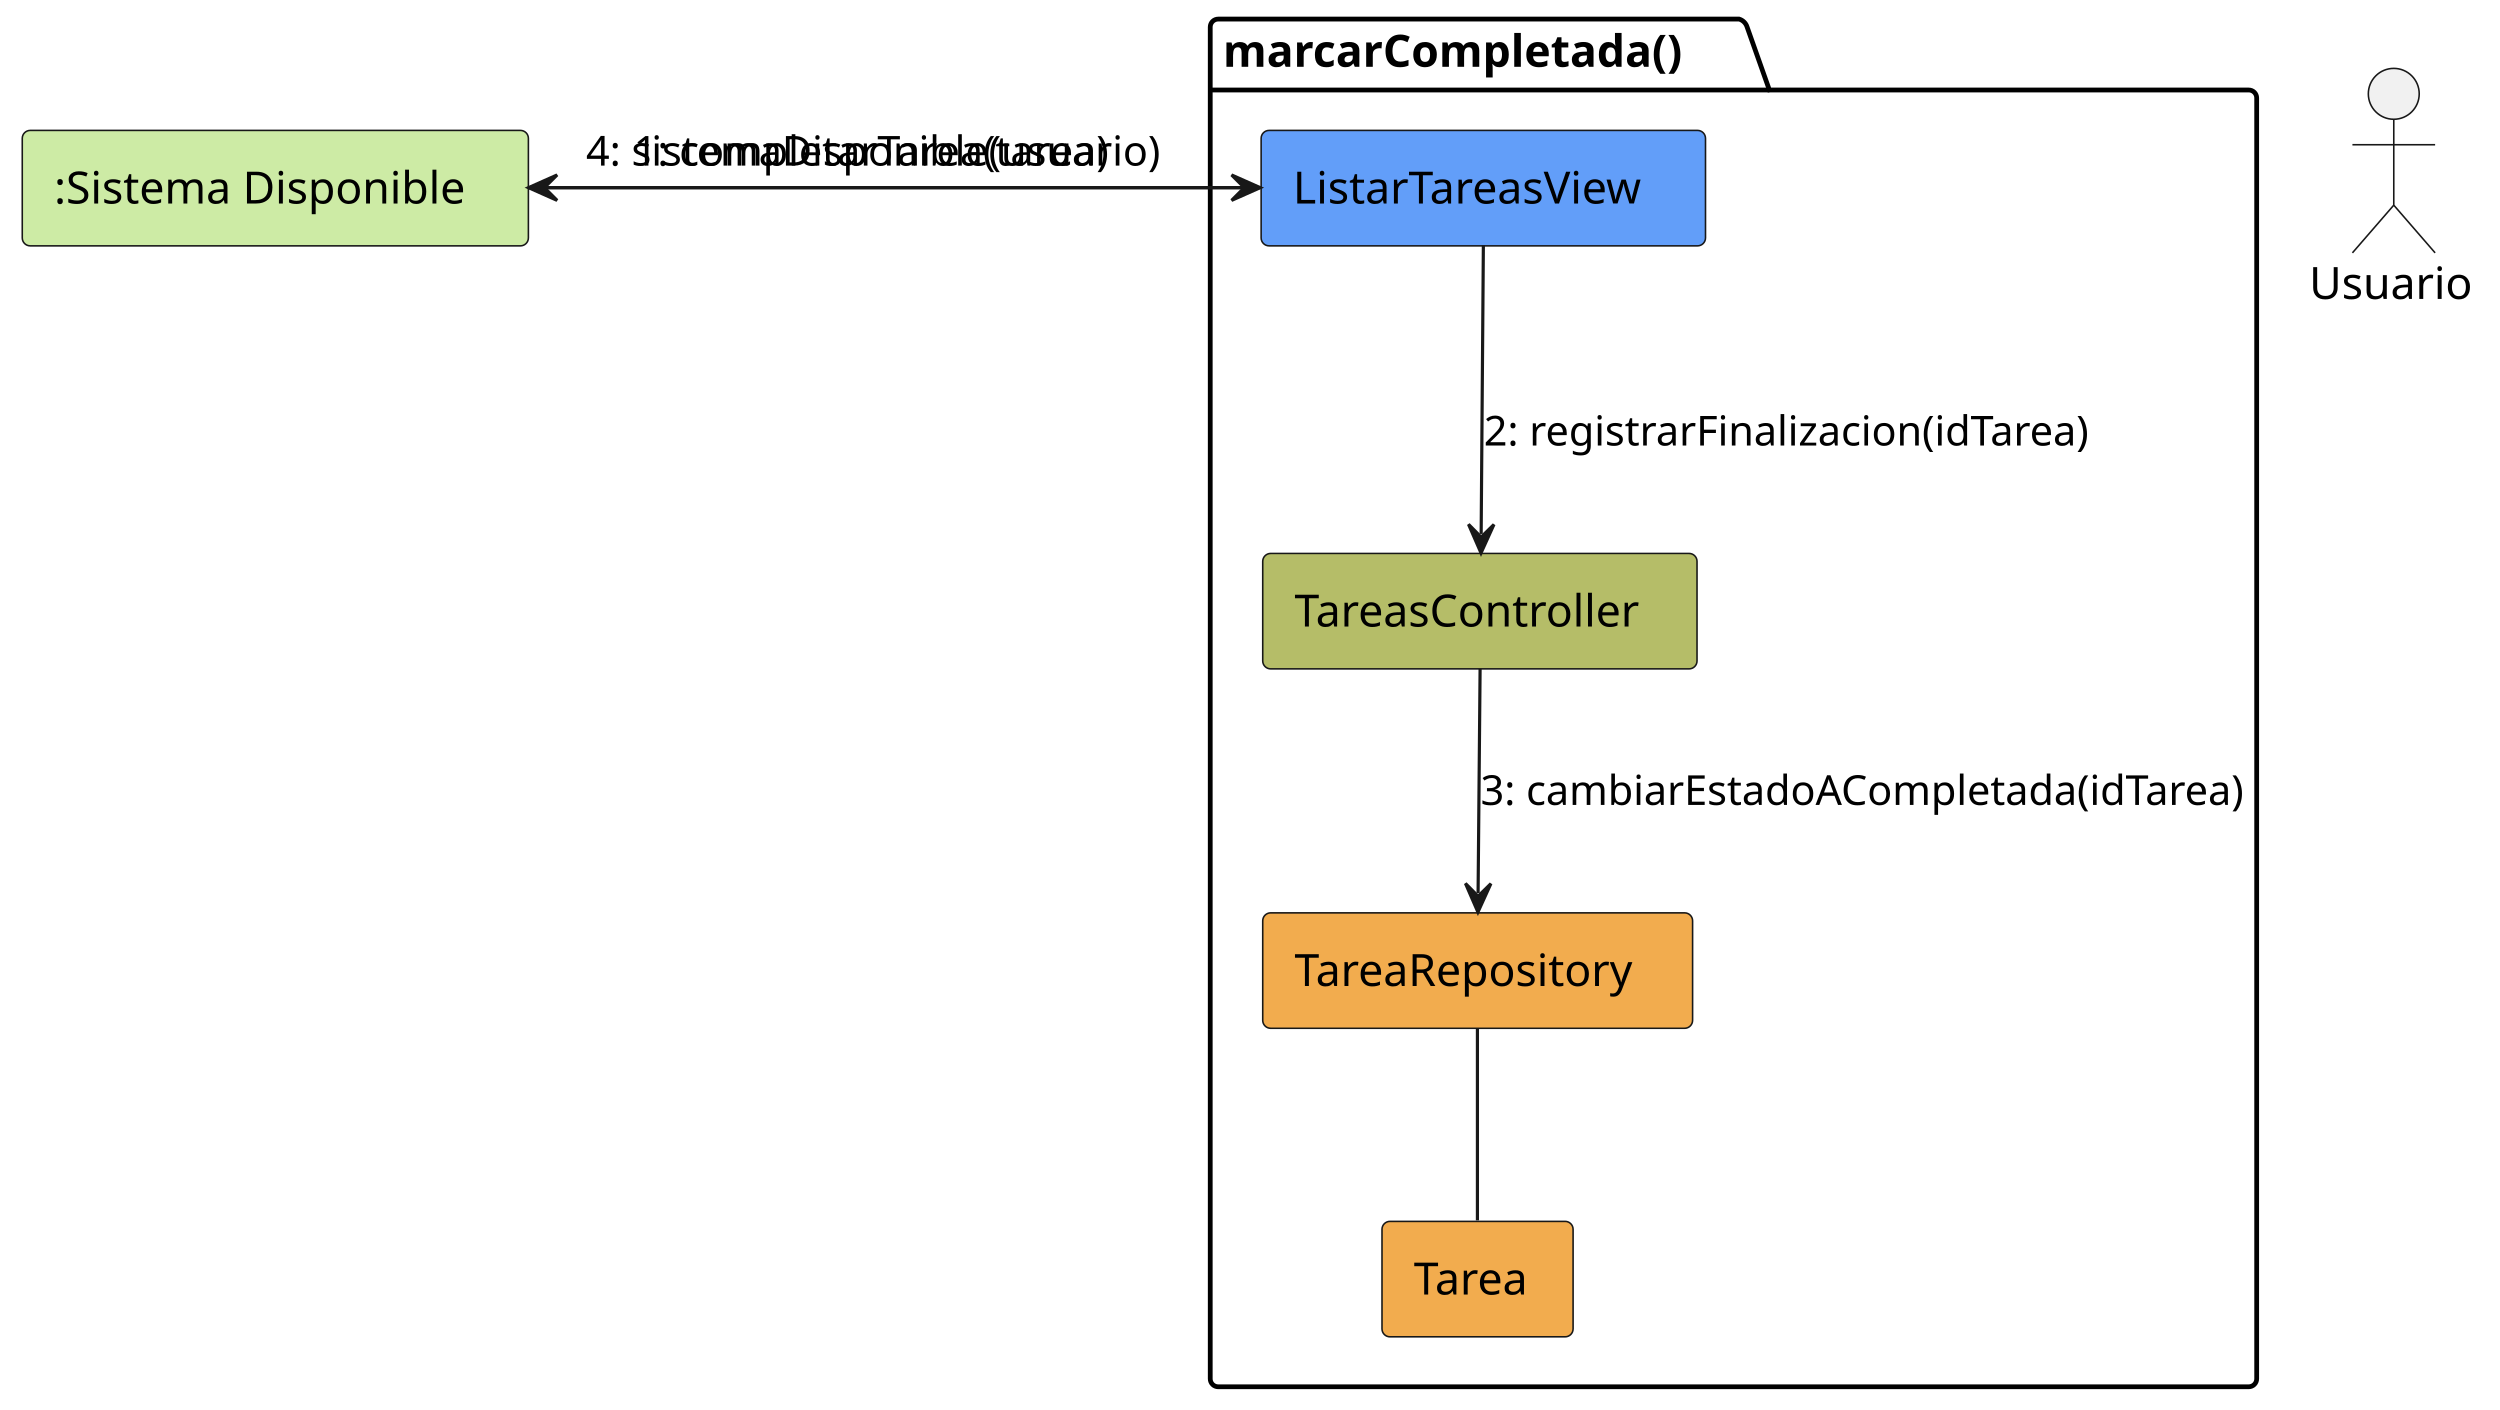
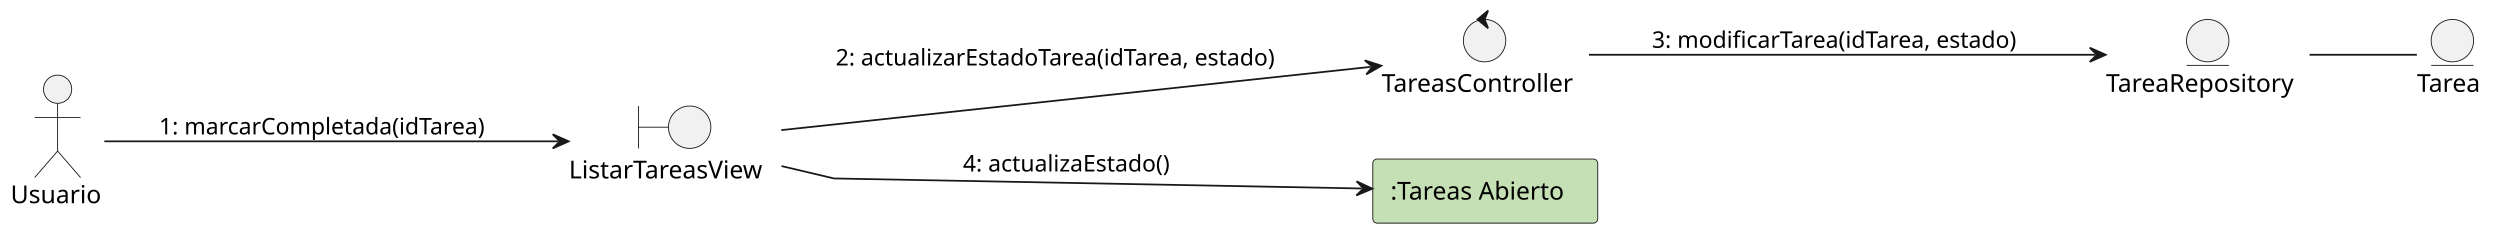
- <svg xmlns="http://www.w3.org/2000/svg" contentStyleType="text/css" data-diagram-type="DESCRIPTION" height="443px" preserveAspectRatio="none" style="width:786px;height:443px;background:#FFFFFF;" version="1.1" viewBox="0 0 786 443" width="786px" zoomAndPan="magnify">
+ <svg xmlns="http://www.w3.org/2000/svg" contentStyleType="text/css" data-diagram-type="DESCRIPTION" height="132px" preserveAspectRatio="none" style="width:1415px;height:132px;background:#FFFFFF;" version="1.1" viewBox="0 0 1415 132" width="1415px" zoomAndPan="magnify">
  <defs />
  <g>
-     <g class="cluster" data-qualified-name="marcarCompletada" data-source-line="4" id="ent0003">
-       <path d="M383,6 L546.791,6 A3.75,3.75 0 0 1 549.291,8.5 L556.291,28.297 L707,28.297 A2.5,2.5 0 0 1 709.5,30.797 L709.5,433.5 A2.5,2.5 0 0 1 707,436 L383,436 A2.5,2.5 0 0 1 380.5,433.5 L380.5,8.5 A2.5,2.5 0 0 1 383,6" fill="none" style="stroke:#000000;stroke-width:1.5;" />
-       <line style="stroke:#000000;stroke-width:1.5;" x1="380.5" x2="556.291" y1="28.297" y2="28.297" />
-       <text fill="#000000" font-family="sans-serif" font-size="14" font-weight="bold" lengthAdjust="spacing" textLength="162.791" x="384.5" y="20.995">marcarCompletada()</text>
+     <g class="entity" data-qualified-name="Usuario" data-source-line="4" id="ent0002">
+       <ellipse cx="32.602" cy="50.5" fill="#F1F1F1" rx="8" ry="8" style="stroke:#181818;stroke-width:0.5;" />
+       <path d="M32.602,58.5 L32.602,85.5 M19.602,66.5 L45.602,66.5 M32.602,85.5 L19.602,100.5 M32.602,85.5 L45.602,100.5" fill="none" style="stroke:#181818;stroke-width:0.5;" />
+       <text fill="#000000" font-family="sans-serif" font-size="14" lengthAdjust="spacing" textLength="53.204" x="6" y="114.995">Usuario</text>
    </g>
-     <g class="entity" data-qualified-name="marcarCompletada.ListarTareasView" data-source-line="5" id="ent0004">
-       <rect fill="#629EF9" height="36.297" rx="2.5" ry="2.5" style="stroke:#181818;stroke-width:0.5;" width="139.711" x="396.5" y="41" />
-       <text fill="#000000" font-family="sans-serif" font-size="14" lengthAdjust="spacing" textLength="119.711" x="406.5" y="63.995">ListarTareasView</text>
+     <g class="entity" data-qualified-name="ListarTareasView" data-source-line="5" id="ent0003">
+       <path d="M361.356,60 L361.356,84 M361.356,72 L378.356,72" fill="none" style="stroke:#181818;stroke-width:0.5;" />
+       <ellipse cx="390.356" cy="72" fill="#F1F1F1" rx="12" ry="12" style="stroke:#181818;stroke-width:0.5;" />
+       <text fill="#000000" font-family="sans-serif" font-size="14" lengthAdjust="spacing" textLength="119.711" x="322" y="100.995">ListarTareasView</text>
    </g>
-     <g class="entity" data-qualified-name="marcarCompletada.TareasController" data-source-line="6" id="ent0005">
-       <rect fill="#B5BD68" height="36.297" rx="2.5" ry="2.5" style="stroke:#181818;stroke-width:0.5;" width="136.546" x="397" y="174" />
-       <text fill="#000000" font-family="sans-serif" font-size="14" lengthAdjust="spacing" textLength="116.546" x="407" y="196.995">TareasController</text>
+     <g class="entity" data-qualified-name="TareasController" data-source-line="6" id="ent0004">
+       <ellipse cx="840.273" cy="23" fill="#F1F1F1" rx="12" ry="12" style="stroke:#181818;stroke-width:0.5;" />
+       <polygon fill="#181818" points="836.273,11,842.273,6,840.273,11,842.273,16,836.273,11" style="stroke:#181818;stroke-width:1;" />
+       <text fill="#000000" font-family="sans-serif" font-size="14" lengthAdjust="spacing" textLength="116.546" x="782" y="51.995">TareasController</text>
    </g>
-     <g class="entity" data-qualified-name="marcarCompletada.TareaRepository" data-source-line="7" id="ent0006">
-       <rect fill="#F2AC4E" height="36.297" rx="2.5" ry="2.5" style="stroke:#181818;stroke-width:0.5;" width="135.151" x="397" y="287" />
-       <text fill="#000000" font-family="sans-serif" font-size="14" lengthAdjust="spacing" textLength="115.151" x="407" y="309.995">TareaRepository</text>
+     <g class="entity" data-qualified-name="TareaRepository" data-source-line="7" id="ent0005">
+       <ellipse cx="1249.576" cy="23" fill="#F1F1F1" rx="12" ry="12" style="stroke:#181818;stroke-width:0.5;" />
+       <line style="stroke:#181818;stroke-width:0.5;" x1="1237.576" x2="1261.576" y1="37" y2="37" />
+       <text fill="#000000" font-family="sans-serif" font-size="14" lengthAdjust="spacing" textLength="115.151" x="1192" y="51.995">TareaRepository</text>
    </g>
-     <g class="entity" data-qualified-name="marcarCompletada.Tarea" data-source-line="8" id="ent0007">
-       <rect fill="#F2AC4E" height="36.297" rx="2.5" ry="2.5" style="stroke:#181818;stroke-width:0.5;" width="60.079" x="434.5" y="384" />
-       <text fill="#000000" font-family="sans-serif" font-size="14" lengthAdjust="spacing" textLength="40.079" x="444.5" y="406.995">Tarea</text>
+     <g class="entity" data-qualified-name="Tarea" data-source-line="8" id="ent0006">
+       <ellipse cx="1388.04" cy="23" fill="#F1F1F1" rx="12" ry="12" style="stroke:#181818;stroke-width:0.5;" />
+       <line style="stroke:#181818;stroke-width:0.5;" x1="1376.04" x2="1400.04" y1="37" y2="37" />
+       <text fill="#000000" font-family="sans-serif" font-size="14" lengthAdjust="spacing" textLength="40.079" x="1368" y="51.995">Tarea</text>
    </g>
-     <g class="entity" data-qualified-name="Usuario" data-source-line="3" id="ent0002">
-       <ellipse cx="752.602" cy="29.5" fill="#F1F1F1" rx="8" ry="8" style="stroke:#181818;stroke-width:0.5;" />
-       <path d="M752.602,37.5 L752.602,64.5 M739.602,45.5 L765.602,45.5 M752.602,64.5 L739.602,79.5 M752.602,64.5 L765.602,79.5" fill="none" style="stroke:#181818;stroke-width:0.5;" />
-       <text fill="#000000" font-family="sans-serif" font-size="14" lengthAdjust="spacing" textLength="53.204" x="726" y="93.995">Usuario</text>
+     <g class="entity" data-qualified-name="TareasAbierto" data-source-line="9" id="ent0007">
+       <rect fill="#C5E0B4" height="36.297" rx="2.5" ry="2.5" style="stroke:#181818;stroke-width:0.5;" width="127.317" x="777" y="90" />
+       <text fill="#000000" font-family="sans-serif" font-size="14" lengthAdjust="spacing" textLength="107.317" x="787" y="112.995">:Tareas Abierto</text>
    </g>
-     <g class="entity" data-qualified-name="SistemaDisponible" data-source-line="10" id="ent0008">
-       <rect fill="#CDEBA5" height="36.297" rx="2.5" ry="2.5" style="stroke:#181818;stroke-width:0.5;" width="159.125" x="7" y="41" />
-       <text fill="#000000" font-family="sans-serif" font-size="14" lengthAdjust="spacing" textLength="139.125" x="17" y="63.995">:Sistema Disponible</text>
+     <g class="link" data-entity-1="ent0002" data-entity-2="ent0003" data-link-type="dependency" data-source-line="11" id="lnk8">
+       <path d="M59.05,80 C114.07,80 238.96,80 315.84,80" fill="none" id="Usuario-to-ListarTareasView" style="stroke:#181818;stroke-width:1;" />
+       <polygon fill="#181818" points="321.84,80,312.84,76,316.84,80,312.84,84,321.84,80" style="stroke:#181818;stroke-width:1;" />
+       <text fill="#000000" font-family="sans-serif" font-size="13" lengthAdjust="spacing" textLength="201.278" x="90" y="76.067">1: marcarCompletada(idTarea)</text>
    </g>
-     <g class="link" data-entity-1="ent0008" data-entity-2="ent0004" data-link-type="dependency" data-source-line="12" id="lnk9">
-       <path d="M166.16,59 C234.17,59 325.05,59 390.21,59" fill="none" id="SistemaDisponible-to-ListarTareasView" style="stroke:#181818;stroke-width:1;" />
-       <polygon fill="#181818" points="396.21,59,387.21,55,391.21,59,387.21,63,396.21,59" style="stroke:#181818;stroke-width:1;" />
-       <text fill="#000000" font-family="sans-serif" font-size="13" lengthAdjust="spacing" textLength="164.55" x="199.25" y="52.067">1: completarTarea(tarea)</text>
+     <g class="link" data-entity-1="ent0003" data-entity-2="ent0004" data-link-type="dependency" data-source-line="12" id="lnk9">
+       <path d="M442.21,73.64 C530.27,64.19 688.714,47.18 775.864,37.83" fill="none" id="ListarTareasView-to-TareasController" style="stroke:#181818;stroke-width:1;" />
+       <polygon fill="#181818" points="781.83,37.19,772.455,34.173,776.859,37.723,773.308,42.127,781.83,37.19" style="stroke:#181818;stroke-width:1;" />
+       <text fill="#000000" font-family="sans-serif" font-size="13" lengthAdjust="spacing" textLength="273.559" x="473" y="37.067">2: actualizarEstadoTarea(idTarea, estado)</text>
    </g>
-     <g class="link" data-entity-1="ent0004" data-entity-2="ent0008" data-link-type="dependency" data-source-line="20" id="lnk13">
-       <path d="M396.21,59 C331.05,59 240.17,59 172.16,59" fill="none" id="ListarTareasView-to-SistemaDisponible" style="stroke:#181818;stroke-width:1;" />
-       <polygon fill="#181818" points="166.16,59,175.16,63,171.16,59,175.16,55,166.16,59" style="stroke:#181818;stroke-width:1;" />
-       <text fill="#000000" font-family="sans-serif" font-size="13" lengthAdjust="spacing" textLength="194.251" x="184.25" y="52.067">4: sistemaDisponible(usuario)</text>
+     <g class="link" data-entity-1="ent0004" data-entity-2="ent0005" data-link-type="dependency" data-source-line="13" id="lnk10">
+       <path d="M899.38,31 C977.18,31 1108.61,31 1185.8,31" fill="none" id="TareasController-to-TareaRepository" style="stroke:#181818;stroke-width:1;" />
+       <polygon fill="#181818" points="1191.8,31,1182.8,27,1186.8,31,1182.8,35,1191.8,31" style="stroke:#181818;stroke-width:1;" />
+       <text fill="#000000" font-family="sans-serif" font-size="13" lengthAdjust="spacing" textLength="226.656" x="935" y="27.067">3: modificarTarea(idTarea, estado)</text>
    </g>
-     <g class="link" data-entity-1="ent0004" data-entity-2="ent0005" data-link-type="dependency" data-source-line="14" id="lnk10">
-       <path d="M466.37,77.13 C466.18,102.23 465.865,142.76 465.675,167.87" fill="none" id="ListarTareasView-to-TareasController" style="stroke:#181818;stroke-width:1;" />
-       <polygon fill="#181818" points="465.63,173.87,469.698,164.9,465.668,168.87,461.698,164.84,465.63,173.87" style="stroke:#181818;stroke-width:1;" />
-       <text fill="#000000" font-family="sans-serif" font-size="13" lengthAdjust="spacing" textLength="208" x="466.5" y="140.067">2: registrarFinalizacion(idTarea)</text>
+     <g class="link" data-entity-1="ent0005" data-entity-2="ent0006" data-link-type="association" data-source-line="14" id="lnk11">
+       <path d="M1307.2,31 C1328.88,31 1352.17,31 1367.95,31" fill="none" id="TareaRepository-Tarea" style="stroke:#181818;stroke-width:1;" />
    </g>
-     <g class="link" data-entity-1="ent0005" data-entity-2="ent0006" data-link-type="dependency" data-source-line="16" id="lnk11">
-       <path d="M465.34,210.34 C465.16,231.2 464.892,259.98 464.712,280.78" fill="none" id="TareasController-to-TareaRepository" style="stroke:#181818;stroke-width:1;" />
-       <polygon fill="#181818" points="464.66,286.78,468.738,277.815,464.703,281.78,460.738,277.746,464.66,286.78" style="stroke:#181818;stroke-width:1;" />
-       <text fill="#000000" font-family="sans-serif" font-size="13" lengthAdjust="spacing" textLength="260.946" x="465.5" y="253.067">3: cambiarEstadoACompletada(idTarea)</text>
-     </g>
-     <g class="link" data-entity-1="ent0006" data-entity-2="ent0007" data-link-type="association" data-source-line="18" id="lnk12">
-       <path d="M464.5,323.42 C464.5,340.57 464.5,366.58 464.5,383.69" fill="none" id="TareaRepository-Tarea" style="stroke:#181818;stroke-width:1;" />
+     <g class="link" data-entity-1="ent0003" data-entity-2="ent0007" data-link-type="dependency" data-source-line="15" id="lnk12">
+       <path d="M442.36,94.01 C458.69,97.86 472,101 472,101 C472,101 665.781,104.696 770.741,106.686" fill="none" id="ListarTareasView-to-TareasAbierto" style="stroke:#181818;stroke-width:1;" />
+       <polygon fill="#181818" points="776.74,106.8,767.817,102.63,771.741,106.705,767.666,110.629,776.74,106.8" style="stroke:#181818;stroke-width:1;" />
+       <text fill="#000000" font-family="sans-serif" font-size="13" lengthAdjust="spacing" textLength="129.613" x="545" y="97.067">4: actualizaEstado()</text>
    </g>
  </g>
</svg>
